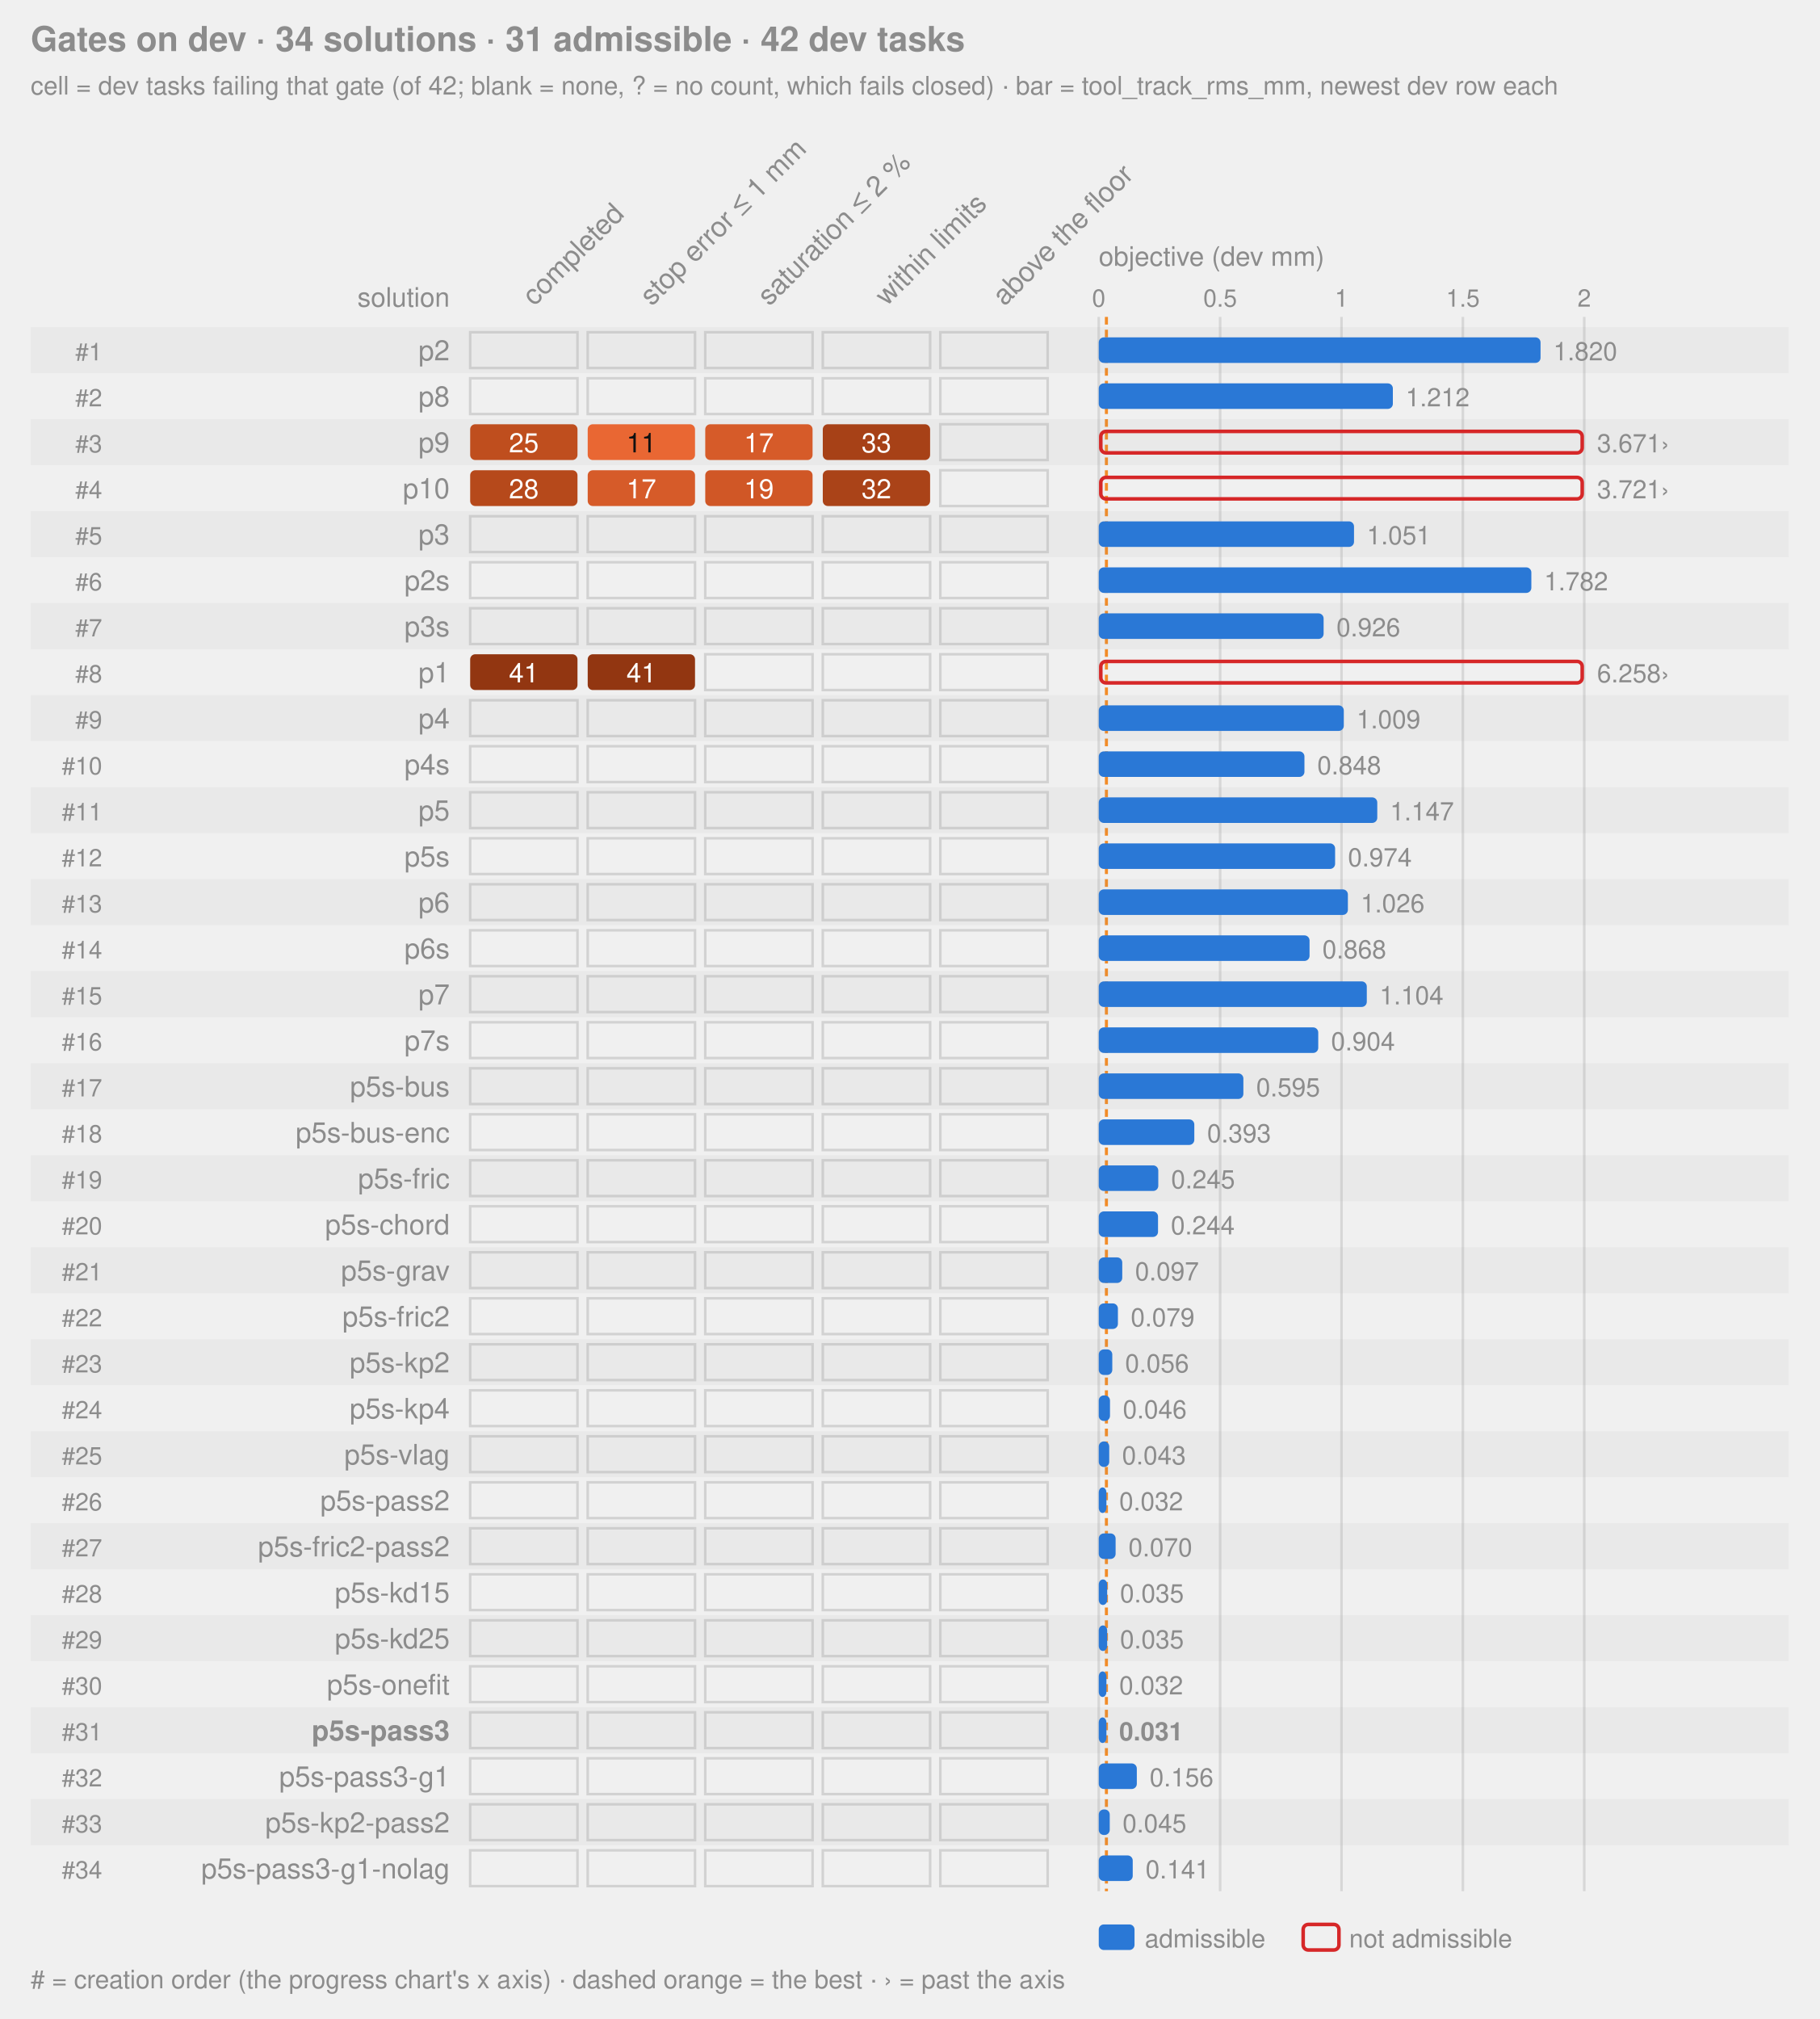
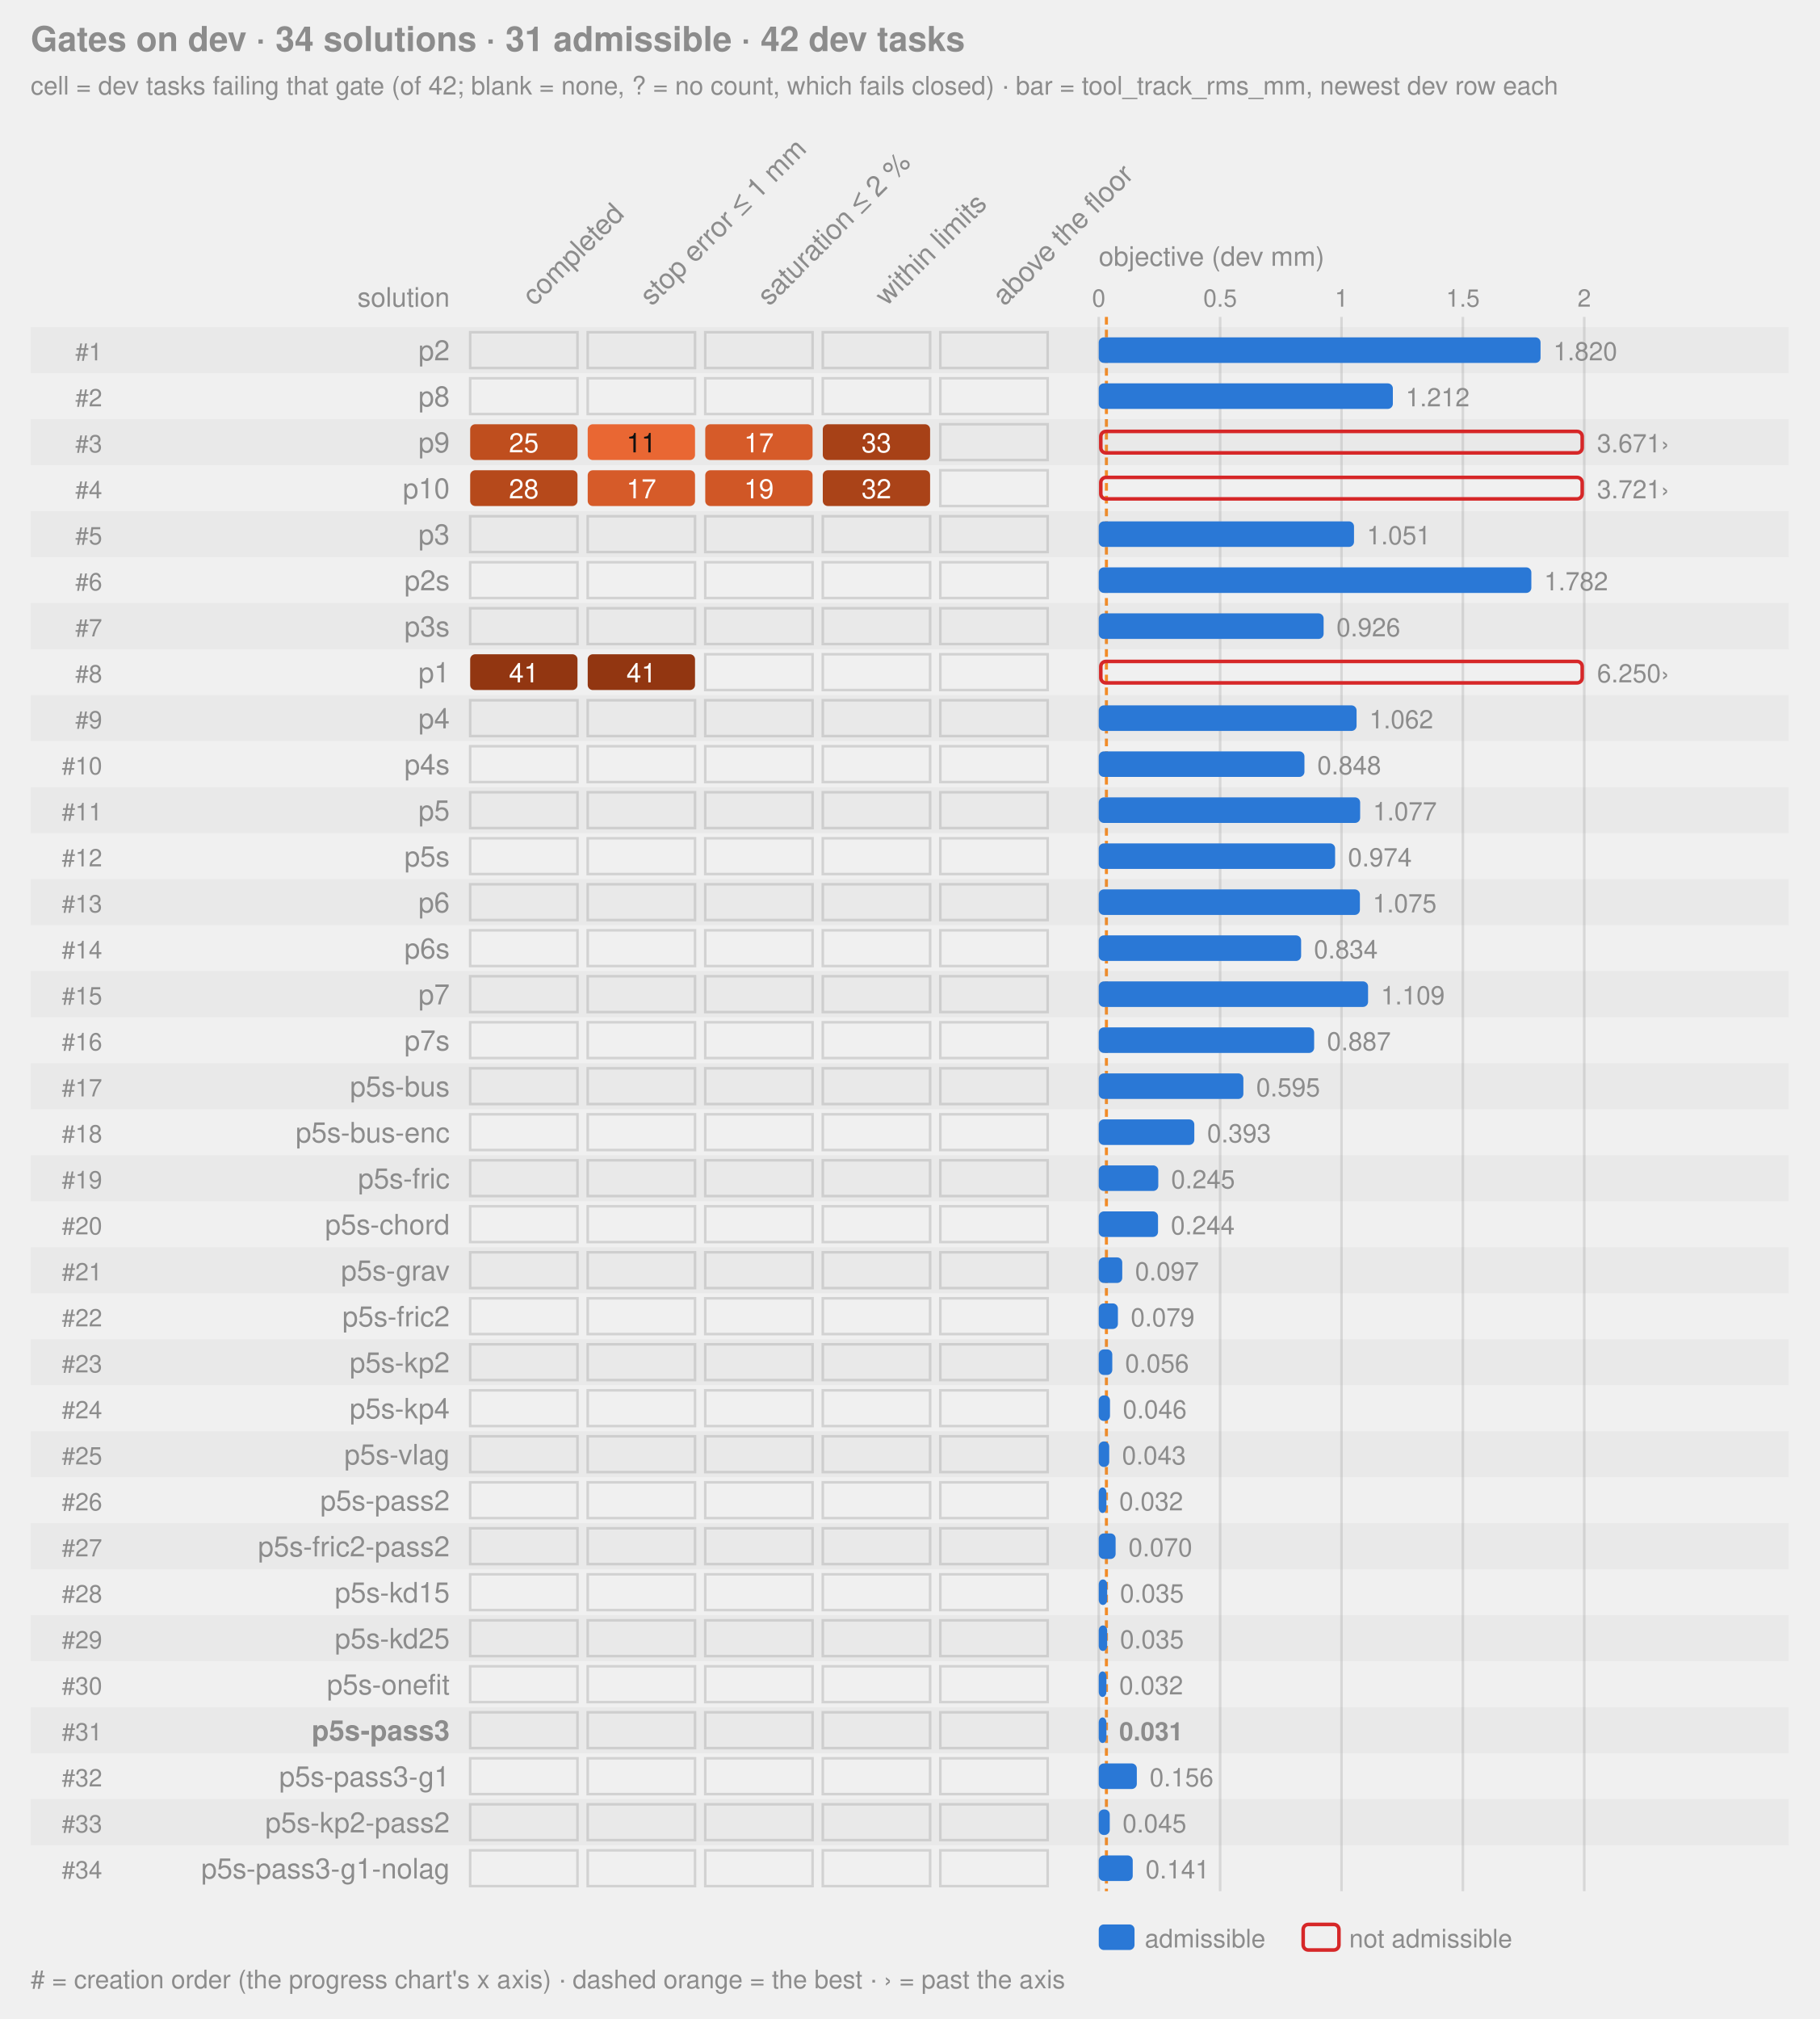
<svg xmlns="http://www.w3.org/2000/svg" width="712" height="790" viewBox="0 0 712 790" font-family="system-ui, -apple-system, 'Segoe UI', Helvetica, Arial, sans-serif" font-size="11" fill="#8c8c8c" role="img" aria-label="Gates on dev · 34 solutions · 31 admissible · 42 dev tasks">
  <text x="12.0" y="20.0" font-size="13.5" font-weight="600">Gates on dev · 34 solutions · 31 admissible · 42 dev tasks</text>
  <text x="12.0" y="37.0" font-size="10">cell = dev tasks failing that gate (of 42; blank = none, ? = no count, which fails closed) · bar = tool_track_rms_mm, newest dev row each</text>
  <g transform="translate(209.0 120.0) rotate(-45)">
    <text x="0" y="0">completed</text>
  </g>
  <g transform="translate(255.0 120.0) rotate(-45)">
    <text x="0" y="0">stop error ≤ 1 mm</text>
  </g>
  <g transform="translate(301.0 120.0) rotate(-45)">
    <text x="0" y="0">saturation ≤ 2 %</text>
  </g>
  <g transform="translate(347.0 120.0) rotate(-45)">
    <text x="0" y="0">within limits</text>
  </g>
  <g transform="translate(393.0 120.0) rotate(-45)">
    <text x="0" y="0">above the floor</text>
  </g>
  <text x="176.0" y="120.0" font-size="10.5" text-anchor="end">solution</text>
  <text x="430.0" y="104.0" font-size="10.5">objective (dev mm)</text>
  <line x1="430.0" x2="430.0" y1="124.0" y2="740.0" stroke="#8c8c8c" stroke-opacity="0.25" />
  <text x="430.0" y="120.0" font-size="9.5" text-anchor="middle">0</text>
  <line x1="477.5" x2="477.5" y1="124.0" y2="740.0" stroke="#8c8c8c" stroke-opacity="0.25" />
  <text x="477.5" y="120.0" font-size="9.5" text-anchor="middle">0.5</text>
  <line x1="525.0" x2="525.0" y1="124.0" y2="740.0" stroke="#8c8c8c" stroke-opacity="0.25" />
  <text x="525.0" y="120.0" font-size="9.5" text-anchor="middle">1</text>
  <line x1="572.5" x2="572.5" y1="124.0" y2="740.0" stroke="#8c8c8c" stroke-opacity="0.25" />
  <text x="572.5" y="120.0" font-size="9.5" text-anchor="middle">1.5</text>
  <line x1="620.0" x2="620.0" y1="124.0" y2="740.0" stroke="#8c8c8c" stroke-opacity="0.25" />
  <text x="620.0" y="120.0" font-size="9.5" text-anchor="middle">2</text>
  <line x1="433.0" x2="433.0" y1="124.0" y2="740.0" stroke="#f28c28" stroke-width="1.2" stroke-dasharray="3 2" />
  <rect x="12.0" y="128" width="688" height="18" fill="#8c8c8c" fill-opacity="0.07" />
  <text x="40.0" y="141.0" font-size="9.5" text-anchor="end">#1</text>
  <text x="176.0" y="141.0" text-anchor="end">p2</text>
  <rect x="430" y="132" width="172.9" height="10" rx="2" fill="#2a78d6" />
  <text x="607.9" y="141.0" font-size="10">1.820</text>
  <text x="40.0" y="159.0" font-size="9.5" text-anchor="end">#2</text>
  <text x="176.0" y="159.0" text-anchor="end">p8</text>
  <rect x="430" y="150" width="115.1" height="10" rx="2" fill="#2a78d6" />
  <text x="550.1" y="159.0" font-size="10">1.212</text>
  <rect x="12.0" y="164" width="688" height="18" fill="#8c8c8c" fill-opacity="0.07" />
  <text x="40.0" y="177.0" font-size="9.5" text-anchor="end">#3</text>
  <text x="176.0" y="177.0" text-anchor="end">p9</text>
  <g>
    <rect x="184" y="166" width="42" height="14" rx="2" fill="#bf4e1e" />
    <text x="205.0" y="177.0" fill="#ffffff" font-size="10.5" text-anchor="middle">25</text>
  </g>
  <g>
    <rect x="230" y="166" width="42" height="14" rx="2" fill="#e96733" />
    <text x="251.0" y="177.0" fill="#111111" font-size="10.5" text-anchor="middle">11</text>
  </g>
  <g>
    <rect x="276" y="166" width="42" height="14" rx="2" fill="#d65b29" />
    <text x="297.0" y="177.0" fill="#ffffff" font-size="10.5" text-anchor="middle">17</text>
  </g>
  <g>
    <rect x="322" y="166" width="42" height="14" rx="2" fill="#a74117" />
    <text x="343.0" y="177.0" fill="#ffffff" font-size="10.5" text-anchor="middle">33</text>
  </g>
  <rect x="430.8" y="168.8" width="188.4" height="8.4" rx="2" fill="none" stroke="#d62728" stroke-width="1.4" />
  <text x="625.0" y="177.0" font-size="10">3.671›</text>
  <text x="40.0" y="195.0" font-size="9.5" text-anchor="end">#4</text>
  <text x="176.0" y="195.0" text-anchor="end">p10</text>
  <g>
    <rect x="184" y="184" width="42" height="14" rx="2" fill="#b6491b" />
    <text x="205.0" y="195.0" fill="#ffffff" font-size="10.5" text-anchor="middle">28</text>
  </g>
  <g>
    <rect x="230" y="184" width="42" height="14" rx="2" fill="#d65b29" />
    <text x="251.0" y="195.0" fill="#ffffff" font-size="10.5" text-anchor="middle">17</text>
  </g>
  <g>
    <rect x="276" y="184" width="42" height="14" rx="2" fill="#d05726" />
    <text x="297.0" y="195.0" fill="#ffffff" font-size="10.5" text-anchor="middle">19</text>
  </g>
  <g>
    <rect x="322" y="184" width="42" height="14" rx="2" fill="#aa4318" />
    <text x="343.0" y="195.0" fill="#ffffff" font-size="10.5" text-anchor="middle">32</text>
  </g>
  <rect x="430.8" y="186.8" width="188.4" height="8.4" rx="2" fill="none" stroke="#d62728" stroke-width="1.4" />
  <text x="625.0" y="195.0" font-size="10">3.721›</text>
  <rect x="12.0" y="200" width="688" height="18" fill="#8c8c8c" fill-opacity="0.07" />
  <text x="40.0" y="213.0" font-size="9.5" text-anchor="end">#5</text>
  <text x="176.0" y="213.0" text-anchor="end">p3</text>
  <rect x="430" y="204" width="99.9" height="10" rx="2" fill="#2a78d6" />
  <text x="534.9" y="213.0" font-size="10">1.051</text>
  <text x="40.0" y="231.0" font-size="9.5" text-anchor="end">#6</text>
  <text x="176.0" y="231.0" text-anchor="end">p2s</text>
  <rect x="430" y="222" width="169.3" height="10" rx="2" fill="#2a78d6" />
  <text x="604.3" y="231.0" font-size="10">1.782</text>
  <rect x="12.0" y="236" width="688" height="18" fill="#8c8c8c" fill-opacity="0.07" />
  <text x="40.0" y="249.0" font-size="9.5" text-anchor="end">#7</text>
  <text x="176.0" y="249.0" text-anchor="end">p3s</text>
  <rect x="430" y="240" width="88.0" height="10" rx="2" fill="#2a78d6" />
  <text x="523.0" y="249.0" font-size="10">0.926</text>
  <text x="40.0" y="267.0" font-size="9.5" text-anchor="end">#8</text>
  <text x="176.0" y="267.0" text-anchor="end">p1</text>
  <g>
    <rect x="184" y="256" width="42" height="14" rx="2" fill="#923611" />
    <text x="205.0" y="267.0" fill="#ffffff" font-size="10.5" text-anchor="middle">41</text>
  </g>
  <g>
    <rect x="230" y="256" width="42" height="14" rx="2" fill="#923611" />
    <text x="251.0" y="267.0" fill="#ffffff" font-size="10.5" text-anchor="middle">41</text>
  </g>
  <rect x="430.8" y="258.8" width="188.4" height="8.4" rx="2" fill="none" stroke="#d62728" stroke-width="1.4" />
-   <text x="625.0" y="267.0" font-size="10">6.258›</text>
+   <text x="625.0" y="267.0" font-size="10">6.250›</text>
  <rect x="12.0" y="272" width="688" height="18" fill="#8c8c8c" fill-opacity="0.07" />
  <text x="40.0" y="285.0" font-size="9.5" text-anchor="end">#9</text>
  <text x="176.0" y="285.0" text-anchor="end">p4</text>
-   <rect x="430" y="276" width="95.9" height="10" rx="2" fill="#2a78d6" />
-   <text x="530.9" y="285.0" font-size="10">1.009</text>
+   <rect x="430" y="276" width="100.9" height="10" rx="2" fill="#2a78d6" />
+   <text x="535.9" y="285.0" font-size="10">1.062</text>
  <text x="40.0" y="303.0" font-size="9.5" text-anchor="end">#10</text>
  <text x="176.0" y="303.0" text-anchor="end">p4s</text>
  <rect x="430" y="294" width="80.5" height="10" rx="2" fill="#2a78d6" />
  <text x="515.5" y="303.0" font-size="10">0.848</text>
  <rect x="12.0" y="308" width="688" height="18" fill="#8c8c8c" fill-opacity="0.07" />
  <text x="40.0" y="321.0" font-size="9.5" text-anchor="end">#11</text>
  <text x="176.0" y="321.0" text-anchor="end">p5</text>
-   <rect x="430" y="312" width="109.0" height="10" rx="2" fill="#2a78d6" />
-   <text x="544.0" y="321.0" font-size="10">1.147</text>
+   <rect x="430" y="312" width="102.3" height="10" rx="2" fill="#2a78d6" />
+   <text x="537.3" y="321.0" font-size="10">1.077</text>
  <text x="40.0" y="339.0" font-size="9.5" text-anchor="end">#12</text>
  <text x="176.0" y="339.0" text-anchor="end">p5s</text>
  <rect x="430" y="330" width="92.5" height="10" rx="2" fill="#2a78d6" />
  <text x="527.5" y="339.0" font-size="10">0.974</text>
  <rect x="12.0" y="344" width="688" height="18" fill="#8c8c8c" fill-opacity="0.07" />
  <text x="40.0" y="357.0" font-size="9.5" text-anchor="end">#13</text>
  <text x="176.0" y="357.0" text-anchor="end">p6</text>
-   <rect x="430" y="348" width="97.5" height="10" rx="2" fill="#2a78d6" />
-   <text x="532.5" y="357.0" font-size="10">1.026</text>
+   <rect x="430" y="348" width="102.2" height="10" rx="2" fill="#2a78d6" />
+   <text x="537.2" y="357.0" font-size="10">1.075</text>
  <text x="40.0" y="375.0" font-size="9.5" text-anchor="end">#14</text>
  <text x="176.0" y="375.0" text-anchor="end">p6s</text>
-   <rect x="430" y="366" width="82.5" height="10" rx="2" fill="#2a78d6" />
-   <text x="517.5" y="375.0" font-size="10">0.868</text>
+   <rect x="430" y="366" width="79.2" height="10" rx="2" fill="#2a78d6" />
+   <text x="514.2" y="375.0" font-size="10">0.834</text>
  <rect x="12.0" y="380" width="688" height="18" fill="#8c8c8c" fill-opacity="0.07" />
  <text x="40.0" y="393.0" font-size="9.5" text-anchor="end">#15</text>
  <text x="176.0" y="393.0" text-anchor="end">p7</text>
-   <rect x="430" y="384" width="104.9" height="10" rx="2" fill="#2a78d6" />
-   <text x="539.9" y="393.0" font-size="10">1.104</text>
+   <rect x="430" y="384" width="105.4" height="10" rx="2" fill="#2a78d6" />
+   <text x="540.4" y="393.0" font-size="10">1.109</text>
  <text x="40.0" y="411.0" font-size="9.5" text-anchor="end">#16</text>
  <text x="176.0" y="411.0" text-anchor="end">p7s</text>
-   <rect x="430" y="402" width="85.9" height="10" rx="2" fill="#2a78d6" />
-   <text x="520.9" y="411.0" font-size="10">0.904</text>
+   <rect x="430" y="402" width="84.3" height="10" rx="2" fill="#2a78d6" />
+   <text x="519.3" y="411.0" font-size="10">0.887</text>
  <rect x="12.0" y="416" width="688" height="18" fill="#8c8c8c" fill-opacity="0.07" />
  <text x="40.0" y="429.0" font-size="9.5" text-anchor="end">#17</text>
  <text x="176.0" y="429.0" text-anchor="end">p5s-bus</text>
  <rect x="430" y="420" width="56.6" height="10" rx="2" fill="#2a78d6" />
  <text x="491.6" y="429.0" font-size="10">0.595</text>
  <text x="40.0" y="447.0" font-size="9.5" text-anchor="end">#18</text>
  <text x="176.0" y="447.0" text-anchor="end">p5s-bus-enc</text>
  <rect x="430" y="438" width="37.4" height="10" rx="2" fill="#2a78d6" />
  <text x="472.4" y="447.0" font-size="10">0.393</text>
  <rect x="12.0" y="452" width="688" height="18" fill="#8c8c8c" fill-opacity="0.07" />
  <text x="40.0" y="465.0" font-size="9.5" text-anchor="end">#19</text>
  <text x="176.0" y="465.0" text-anchor="end">p5s-fric</text>
  <rect x="430" y="456" width="23.3" height="10" rx="2" fill="#2a78d6" />
  <text x="458.3" y="465.0" font-size="10">0.245</text>
  <text x="40.0" y="483.0" font-size="9.5" text-anchor="end">#20</text>
  <text x="176.0" y="483.0" text-anchor="end">p5s-chord</text>
  <rect x="430" y="474" width="23.2" height="10" rx="2" fill="#2a78d6" />
  <text x="458.2" y="483.0" font-size="10">0.244</text>
  <rect x="12.0" y="488" width="688" height="18" fill="#8c8c8c" fill-opacity="0.07" />
  <text x="40.0" y="501.0" font-size="9.5" text-anchor="end">#21</text>
  <text x="176.0" y="501.0" text-anchor="end">p5s-grav</text>
  <rect x="430" y="492" width="9.2" height="10" rx="2" fill="#2a78d6" />
  <text x="444.2" y="501.0" font-size="10">0.097</text>
  <text x="40.0" y="519.0" font-size="9.5" text-anchor="end">#22</text>
  <text x="176.0" y="519.0" text-anchor="end">p5s-fric2</text>
  <rect x="430" y="510" width="7.5" height="10" rx="2" fill="#2a78d6" />
  <text x="442.5" y="519.0" font-size="10">0.079</text>
  <rect x="12.0" y="524" width="688" height="18" fill="#8c8c8c" fill-opacity="0.07" />
  <text x="40.0" y="537.0" font-size="9.5" text-anchor="end">#23</text>
  <text x="176.0" y="537.0" text-anchor="end">p5s-kp2</text>
  <rect x="430" y="528" width="5.3" height="10" rx="2" fill="#2a78d6" />
  <text x="440.3" y="537.0" font-size="10">0.056</text>
  <text x="40.0" y="555.0" font-size="9.5" text-anchor="end">#24</text>
  <text x="176.0" y="555.0" text-anchor="end">p5s-kp4</text>
  <rect x="430" y="546" width="4.4" height="10" rx="2" fill="#2a78d6" />
  <text x="439.4" y="555.0" font-size="10">0.046</text>
  <rect x="12.0" y="560" width="688" height="18" fill="#8c8c8c" fill-opacity="0.07" />
  <text x="40.0" y="573.0" font-size="9.5" text-anchor="end">#25</text>
  <text x="176.0" y="573.0" text-anchor="end">p5s-vlag</text>
  <rect x="430" y="564" width="4.1" height="10" rx="2" fill="#2a78d6" />
  <text x="439.1" y="573.0" font-size="10">0.043</text>
  <text x="40.0" y="591.0" font-size="9.5" text-anchor="end">#26</text>
  <text x="176.0" y="591.0" text-anchor="end">p5s-pass2</text>
  <rect x="430" y="582" width="3.0" height="10" rx="2" fill="#2a78d6" />
  <text x="438.0" y="591.0" font-size="10">0.032</text>
  <rect x="12.0" y="596" width="688" height="18" fill="#8c8c8c" fill-opacity="0.07" />
  <text x="40.0" y="609.0" font-size="9.5" text-anchor="end">#27</text>
  <text x="176.0" y="609.0" text-anchor="end">p5s-fric2-pass2</text>
  <rect x="430" y="600" width="6.6" height="10" rx="2" fill="#2a78d6" />
  <text x="441.6" y="609.0" font-size="10">0.070</text>
  <text x="40.0" y="627.0" font-size="9.5" text-anchor="end">#28</text>
  <text x="176.0" y="627.0" text-anchor="end">p5s-kd15</text>
  <rect x="430" y="618" width="3.3" height="10" rx="2" fill="#2a78d6" />
  <text x="438.3" y="627.0" font-size="10">0.035</text>
  <rect x="12.0" y="632" width="688" height="18" fill="#8c8c8c" fill-opacity="0.07" />
  <text x="40.0" y="645.0" font-size="9.5" text-anchor="end">#29</text>
  <text x="176.0" y="645.0" text-anchor="end">p5s-kd25</text>
  <rect x="430" y="636" width="3.3" height="10" rx="2" fill="#2a78d6" />
  <text x="438.3" y="645.0" font-size="10">0.035</text>
  <text x="40.0" y="663.0" font-size="9.5" text-anchor="end">#30</text>
  <text x="176.0" y="663.0" text-anchor="end">p5s-onefit</text>
  <rect x="430" y="654" width="3.0" height="10" rx="2" fill="#2a78d6" />
  <text x="438.0" y="663.0" font-size="10">0.032</text>
  <rect x="12.0" y="668" width="688" height="18" fill="#8c8c8c" fill-opacity="0.07" />
  <text x="40.0" y="681.0" font-size="9.5" text-anchor="end">#31</text>
  <text x="176.0" y="681.0" text-anchor="end" font-weight="600">p5s-pass3</text>
  <rect x="430" y="672" width="3.0" height="10" rx="2" fill="#2a78d6" />
  <text x="438.0" y="681.0" font-size="10" font-weight="600">0.031</text>
  <text x="40.0" y="699.0" font-size="9.5" text-anchor="end">#32</text>
  <text x="176.0" y="699.0" text-anchor="end">p5s-pass3-g1</text>
  <rect x="430" y="690" width="14.9" height="10" rx="2" fill="#2a78d6" />
  <text x="449.9" y="699.0" font-size="10">0.156</text>
  <rect x="12.0" y="704" width="688" height="18" fill="#8c8c8c" fill-opacity="0.07" />
  <text x="40.0" y="717.0" font-size="9.5" text-anchor="end">#33</text>
  <text x="176.0" y="717.0" text-anchor="end">p5s-kp2-pass2</text>
  <rect x="430" y="708" width="4.3" height="10" rx="2" fill="#2a78d6" />
  <text x="439.3" y="717.0" font-size="10">0.045</text>
  <text x="40.0" y="735.0" font-size="9.5" text-anchor="end">#34</text>
  <text x="176.0" y="735.0" text-anchor="end">p5s-pass3-g1-nolag</text>
  <rect x="430" y="726" width="13.3" height="10" rx="2" fill="#2a78d6" />
  <text x="448.3" y="735.0" font-size="10">0.141</text>
  <path d="M184 130h42v14h-42zM230 130h42v14h-42zM276 130h42v14h-42zM322 130h42v14h-42zM368 130h42v14h-42zM184 148h42v14h-42zM230 148h42v14h-42zM276 148h42v14h-42zM322 148h42v14h-42zM368 148h42v14h-42zM368 166h42v14h-42zM368 184h42v14h-42zM184 202h42v14h-42zM230 202h42v14h-42zM276 202h42v14h-42zM322 202h42v14h-42zM368 202h42v14h-42zM184 220h42v14h-42zM230 220h42v14h-42zM276 220h42v14h-42zM322 220h42v14h-42zM368 220h42v14h-42zM184 238h42v14h-42zM230 238h42v14h-42zM276 238h42v14h-42zM322 238h42v14h-42zM368 238h42v14h-42zM276 256h42v14h-42zM322 256h42v14h-42zM368 256h42v14h-42zM184 274h42v14h-42zM230 274h42v14h-42zM276 274h42v14h-42zM322 274h42v14h-42zM368 274h42v14h-42zM184 292h42v14h-42zM230 292h42v14h-42zM276 292h42v14h-42zM322 292h42v14h-42zM368 292h42v14h-42zM184 310h42v14h-42zM230 310h42v14h-42zM276 310h42v14h-42zM322 310h42v14h-42zM368 310h42v14h-42zM184 328h42v14h-42zM230 328h42v14h-42zM276 328h42v14h-42zM322 328h42v14h-42zM368 328h42v14h-42zM184 346h42v14h-42zM230 346h42v14h-42zM276 346h42v14h-42zM322 346h42v14h-42zM368 346h42v14h-42zM184 364h42v14h-42zM230 364h42v14h-42zM276 364h42v14h-42zM322 364h42v14h-42zM368 364h42v14h-42zM184 382h42v14h-42zM230 382h42v14h-42zM276 382h42v14h-42zM322 382h42v14h-42zM368 382h42v14h-42zM184 400h42v14h-42zM230 400h42v14h-42zM276 400h42v14h-42zM322 400h42v14h-42zM368 400h42v14h-42zM184 418h42v14h-42zM230 418h42v14h-42zM276 418h42v14h-42zM322 418h42v14h-42zM368 418h42v14h-42zM184 436h42v14h-42zM230 436h42v14h-42zM276 436h42v14h-42zM322 436h42v14h-42zM368 436h42v14h-42zM184 454h42v14h-42zM230 454h42v14h-42zM276 454h42v14h-42zM322 454h42v14h-42zM368 454h42v14h-42zM184 472h42v14h-42zM230 472h42v14h-42zM276 472h42v14h-42zM322 472h42v14h-42zM368 472h42v14h-42zM184 490h42v14h-42zM230 490h42v14h-42zM276 490h42v14h-42zM322 490h42v14h-42zM368 490h42v14h-42zM184 508h42v14h-42zM230 508h42v14h-42zM276 508h42v14h-42zM322 508h42v14h-42zM368 508h42v14h-42zM184 526h42v14h-42zM230 526h42v14h-42zM276 526h42v14h-42zM322 526h42v14h-42zM368 526h42v14h-42zM184 544h42v14h-42zM230 544h42v14h-42zM276 544h42v14h-42zM322 544h42v14h-42zM368 544h42v14h-42zM184 562h42v14h-42zM230 562h42v14h-42zM276 562h42v14h-42zM322 562h42v14h-42zM368 562h42v14h-42zM184 580h42v14h-42zM230 580h42v14h-42zM276 580h42v14h-42zM322 580h42v14h-42zM368 580h42v14h-42zM184 598h42v14h-42zM230 598h42v14h-42zM276 598h42v14h-42zM322 598h42v14h-42zM368 598h42v14h-42zM184 616h42v14h-42zM230 616h42v14h-42zM276 616h42v14h-42zM322 616h42v14h-42zM368 616h42v14h-42zM184 634h42v14h-42zM230 634h42v14h-42zM276 634h42v14h-42zM322 634h42v14h-42zM368 634h42v14h-42zM184 652h42v14h-42zM230 652h42v14h-42zM276 652h42v14h-42zM322 652h42v14h-42zM368 652h42v14h-42zM184 670h42v14h-42zM230 670h42v14h-42zM276 670h42v14h-42zM322 670h42v14h-42zM368 670h42v14h-42zM184 688h42v14h-42zM230 688h42v14h-42zM276 688h42v14h-42zM322 688h42v14h-42zM368 688h42v14h-42zM184 706h42v14h-42zM230 706h42v14h-42zM276 706h42v14h-42zM322 706h42v14h-42zM368 706h42v14h-42zM184 724h42v14h-42zM230 724h42v14h-42zM276 724h42v14h-42zM322 724h42v14h-42zM368 724h42v14h-42z" fill="none" stroke="#8c8c8c" stroke-opacity="0.3" />
  <rect x="430" y="753.0" width="14" height="10" rx="2" fill="#2a78d6" />
  <text x="448.0" y="762.0" font-size="10">admissible</text>
  <rect x="510" y="753.0" width="14" height="10" rx="2" fill="none" stroke="#d62728" stroke-width="1.4" />
  <text x="528.0" y="762.0" font-size="10">not admissible</text>
  <text x="12.0" y="778.0" font-size="10"># = creation order (the progress chart's x axis) · dashed orange = the best · › = past the axis</text>
</svg>
